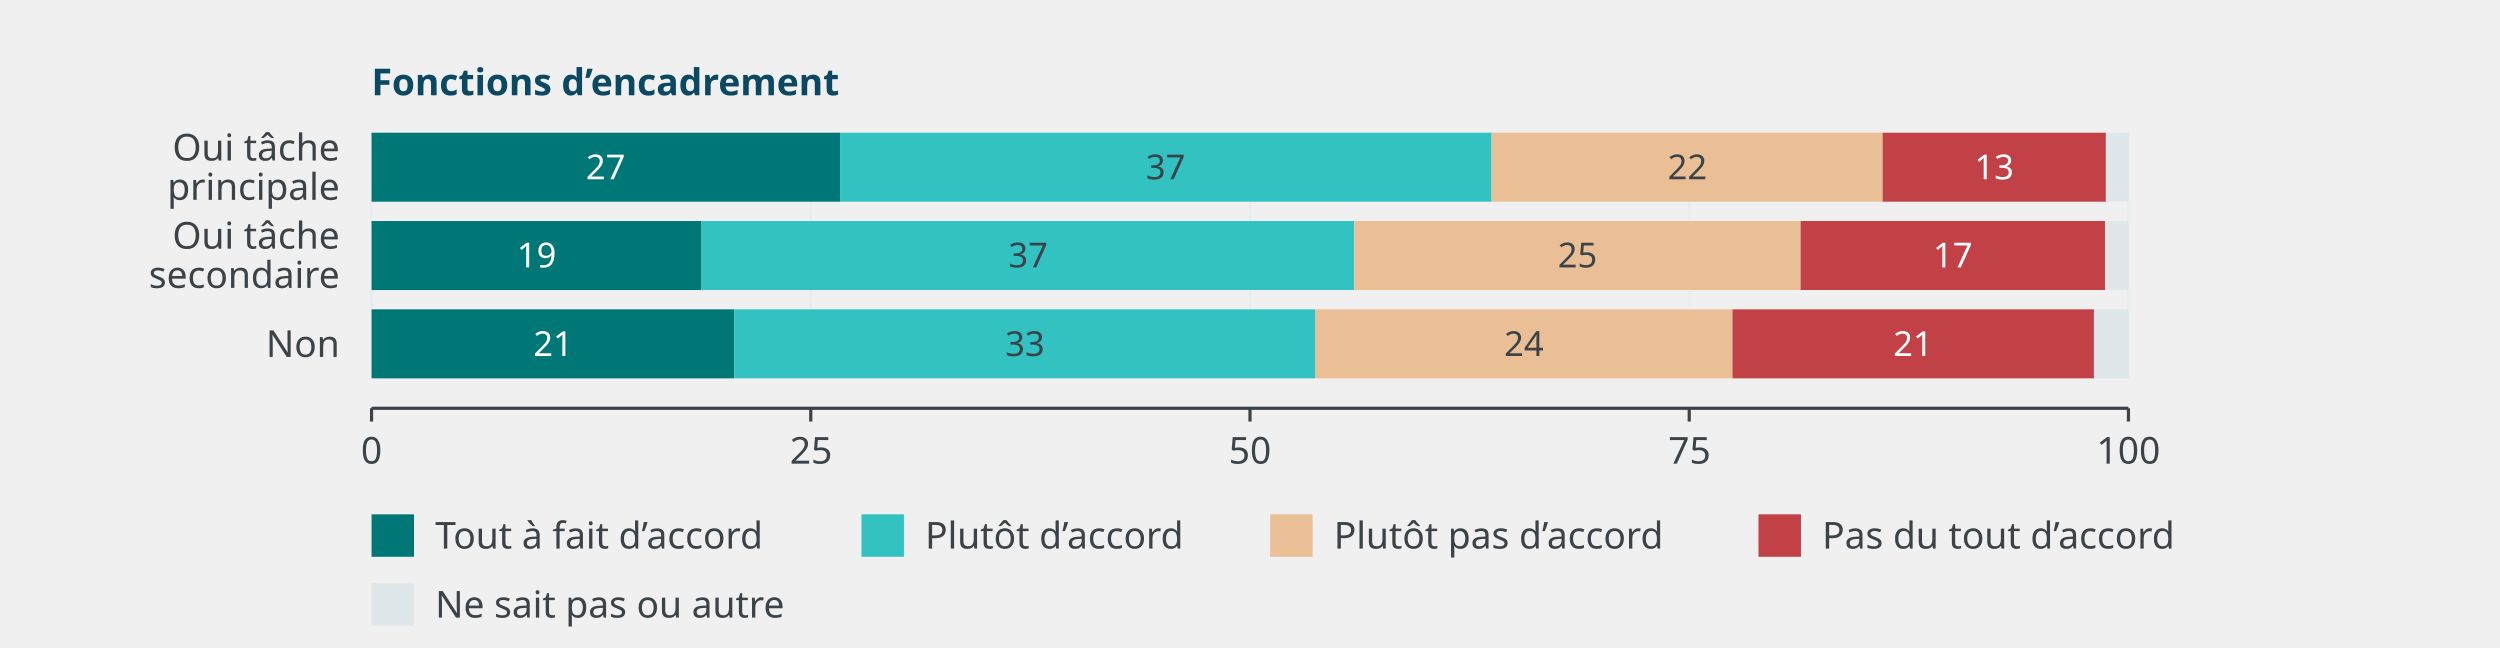
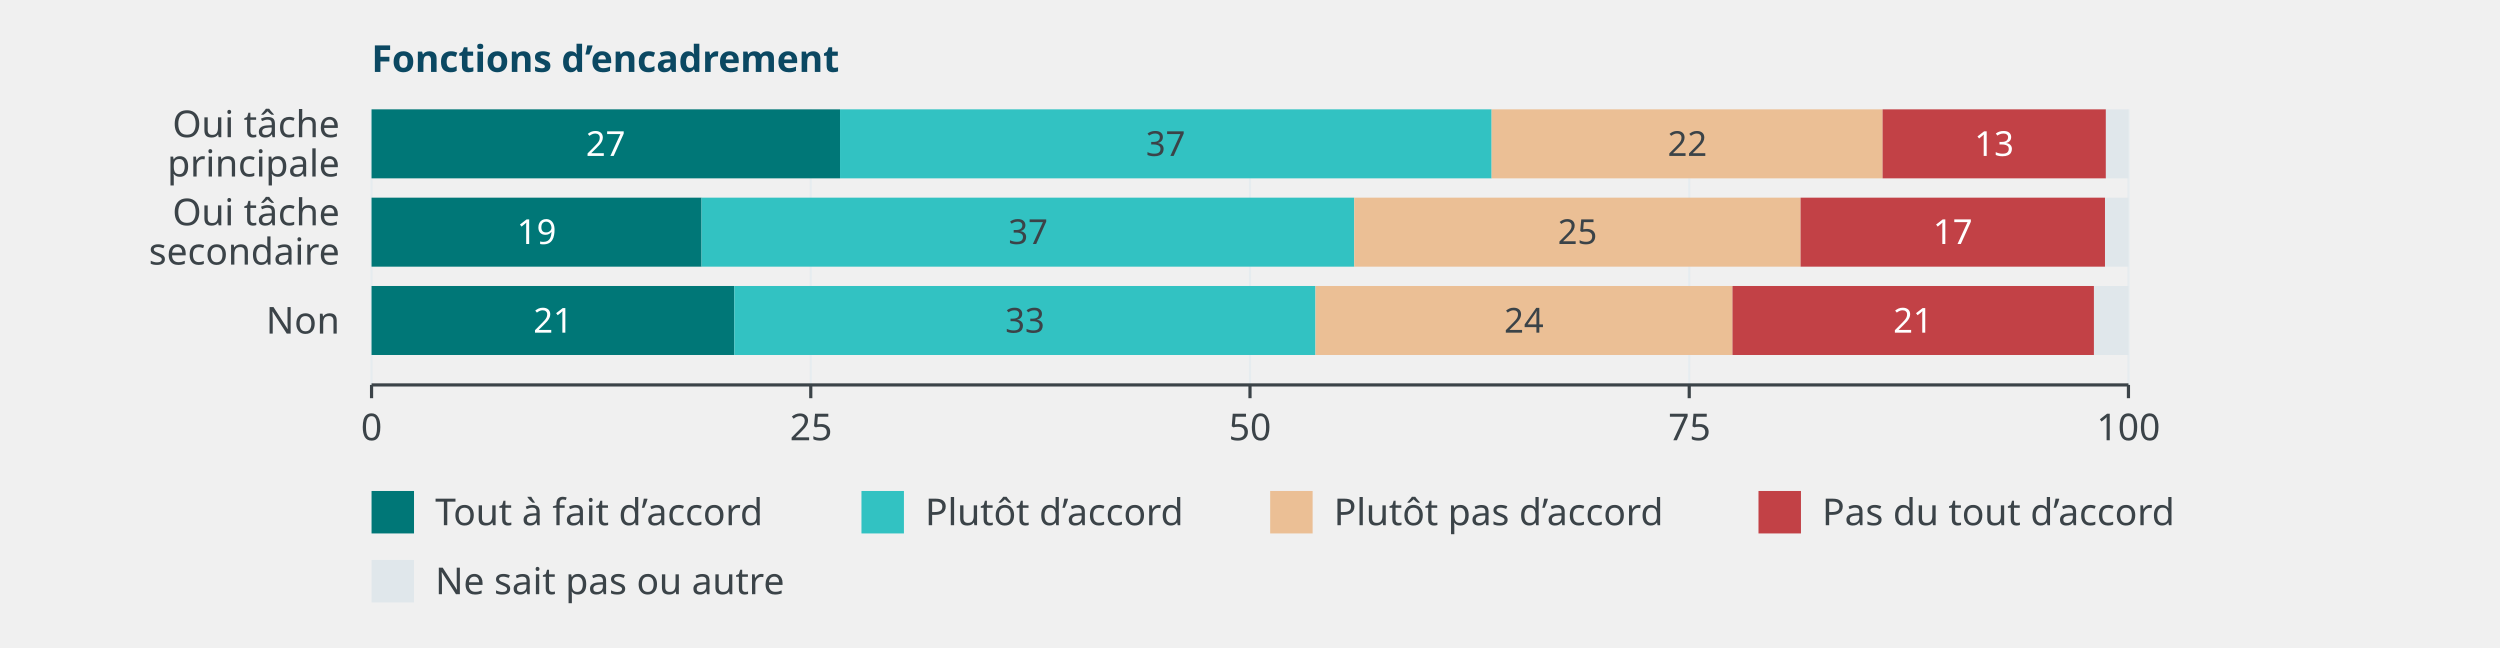
<svg xmlns="http://www.w3.org/2000/svg" width="471pt" height="122pt" viewBox="0 0 471 122" data-axe-x="70.0" data-fin-x="401.0">
-   <line x1="70" x2="70" y1="25.00" y2="71.28" stroke="#E6ECEF" stroke-width="0.4" />
-   <line x1="152.75" x2="152.75" y1="25.00" y2="71.28" stroke="#E6ECEF" stroke-width="0.4" />
-   <line x1="235.5" x2="235.5" y1="25.00" y2="71.28" stroke="#E6ECEF" stroke-width="0.4" />
-   <line x1="318.25" x2="318.25" y1="25.00" y2="71.28" stroke="#E6ECEF" stroke-width="0.4" />
-   <line x1="401" x2="401" y1="25.00" y2="71.28" stroke="#E6ECEF" stroke-width="0.4" />
-   <text x="70.0" y="15.5" dy="0.35em" text-anchor="start" font-family="Poppins-Bold, Poppins" font-weight="700" font-size="7" fill="#0B4862">Fonctions d’encadrement</text>
-   <rect x="70.00" y="25.00" width="88.26" height="13" fill="#007777" />
-   <text x="114.1" y="31.5" dy="0.35em" text-anchor="middle" font-family="Poppins-Regular, Poppins" font-size="6.5" fill="#FFFFFF">27</text>
-   <rect x="158.26" y="25.00" width="122.76" height="13" fill="#32C2C2" />
-   <text x="219.6" y="31.5" dy="0.35em" text-anchor="middle" font-family="Poppins-Regular, Poppins" font-size="6.5" fill="#3B4348">37</text>
-   <rect x="281.02" y="25.00" width="73.66" height="13" fill="#EBBF95" />
-   <text x="317.9" y="31.5" dy="0.35em" text-anchor="middle" font-family="Poppins-Regular, Poppins" font-size="6.5" fill="#3B4348">22</text>
-   <rect x="354.68" y="25.00" width="42.07" height="13" fill="#C24146" />
-   <text x="375.7" y="31.5" dy="0.35em" text-anchor="middle" font-family="Poppins-Regular, Poppins" font-size="6.5" fill="#FFFFFF">13</text>
-   <rect x="396.75" y="25.00" width="4.25" height="13" fill="#E0E7EB" />
-   <text x="64.0" y="27.8" dy="0.35em" text-anchor="end" font-family="Poppins-Regular, Poppins" font-size="7" fill="#3B4348">Oui tâche</text>
-   <text x="64.0" y="35.2" dy="0.35em" text-anchor="end" font-family="Poppins-Regular, Poppins" font-size="7" fill="#3B4348">principale</text>
-   <rect x="70.00" y="41.64" width="62.17" height="13" fill="#007777" />
-   <text x="101.1" y="48.1" dy="0.35em" text-anchor="middle" font-family="Poppins-Regular, Poppins" font-size="6.5" fill="#FFFFFF">19</text>
-   <rect x="132.17" y="41.64" width="122.97" height="13" fill="#32C2C2" />
-   <text x="193.7" y="48.1" dy="0.35em" text-anchor="middle" font-family="Poppins-Regular, Poppins" font-size="6.5" fill="#3B4348">37</text>
-   <rect x="255.14" y="41.64" width="84.09" height="13" fill="#EBBF95" />
-   <text x="297.2" y="48.1" dy="0.35em" text-anchor="middle" font-family="Poppins-Regular, Poppins" font-size="6.5" fill="#3B4348">25</text>
-   <rect x="339.23" y="41.64" width="57.35" height="13" fill="#C24146" />
-   <text x="367.9" y="48.1" dy="0.35em" text-anchor="middle" font-family="Poppins-Regular, Poppins" font-size="6.5" fill="#FFFFFF">17</text>
-   <rect x="396.58" y="41.64" width="4.42" height="13" fill="#E0E7EB" />
-   <text x="64.0" y="44.4" dy="0.35em" text-anchor="end" font-family="Poppins-Regular, Poppins" font-size="7" fill="#3B4348">Oui tâche</text>
-   <text x="64.0" y="51.8" dy="0.35em" text-anchor="end" font-family="Poppins-Regular, Poppins" font-size="7" fill="#3B4348">secondaire</text>
-   <rect x="70.00" y="58.28" width="68.34" height="13" fill="#007777" />
-   <text x="104.2" y="64.8" dy="0.35em" text-anchor="middle" font-family="Poppins-Regular, Poppins" font-size="6.5" fill="#FFFFFF">21</text>
-   <rect x="138.34" y="58.28" width="109.49" height="13" fill="#32C2C2" />
-   <text x="193.1" y="64.8" dy="0.35em" text-anchor="middle" font-family="Poppins-Regular, Poppins" font-size="6.5" fill="#3B4348">33</text>
-   <rect x="247.84" y="58.28" width="78.56" height="13" fill="#EBBF95" />
-   <text x="287.1" y="64.8" dy="0.35em" text-anchor="middle" font-family="Poppins-Regular, Poppins" font-size="6.5" fill="#3B4348">24</text>
-   <rect x="326.40" y="58.28" width="68.10" height="13" fill="#C24146" />
-   <text x="360.4" y="64.8" dy="0.35em" text-anchor="middle" font-family="Poppins-Regular, Poppins" font-size="6.5" fill="#FFFFFF">21</text>
-   <rect x="394.50" y="58.28" width="6.50" height="13" fill="#E0E7EB" />
-   <text x="64.0" y="64.8" dy="0.35em" text-anchor="end" font-family="Poppins-Regular, Poppins" font-size="7" fill="#3B4348">Non</text>
-   <line x1="70" x2="401" y1="76.92" y2="76.92" stroke="#3B4348" stroke-width="0.6" />
-   <line x1="70" x2="70" y1="76.92" y2="79.42" stroke="#3B4348" stroke-width="0.6" />
-   <text x="70.0" y="84.9" dy="0.35em" text-anchor="middle" font-family="Poppins-Regular, Poppins" font-size="7" fill="#3B4348">0</text>
-   <line x1="152.75" x2="152.75" y1="76.92" y2="79.42" stroke="#3B4348" stroke-width="0.6" />
-   <text x="152.8" y="84.9" dy="0.35em" text-anchor="middle" font-family="Poppins-Regular, Poppins" font-size="7" fill="#3B4348">25</text>
-   <line x1="235.5" x2="235.5" y1="76.92" y2="79.42" stroke="#3B4348" stroke-width="0.6" />
-   <text x="235.5" y="84.9" dy="0.35em" text-anchor="middle" font-family="Poppins-Regular, Poppins" font-size="7" fill="#3B4348">50</text>
-   <line x1="318.25" x2="318.25" y1="76.92" y2="79.42" stroke="#3B4348" stroke-width="0.6" />
-   <text x="318.3" y="84.9" dy="0.35em" text-anchor="middle" font-family="Poppins-Regular, Poppins" font-size="7" fill="#3B4348">75</text>
-   <line x1="401" x2="401" y1="76.92" y2="79.42" stroke="#3B4348" stroke-width="0.6" />
-   <text x="401.0" y="84.9" dy="0.35em" text-anchor="middle" font-family="Poppins-Regular, Poppins" font-size="7" fill="#3B4348">100</text>
-   <rect x="70.0" y="96.9" width="8" height="8" fill="#007777" />
-   <text x="82.0" y="100.9" dy="0.35em" text-anchor="start" font-family="Poppins-Regular, Poppins" font-size="7" fill="#3B4348">Tout à fait d’accord</text>
-   <rect x="162.3" y="96.9" width="8" height="8" fill="#32C2C2" />
-   <text x="174.3" y="100.9" dy="0.35em" text-anchor="start" font-family="Poppins-Regular, Poppins" font-size="7" fill="#3B4348">Plutôt d’accord</text>
-   <rect x="239.3" y="96.9" width="8" height="8" fill="#EBBF95" />
-   <text x="251.3" y="100.9" dy="0.35em" text-anchor="start" font-family="Poppins-Regular, Poppins" font-size="7" fill="#3B4348">Plutôt pas d’accord</text>
-   <rect x="331.3" y="96.9" width="8" height="8" fill="#C24146" />
-   <text x="343.3" y="100.9" dy="0.35em" text-anchor="start" font-family="Poppins-Regular, Poppins" font-size="7" fill="#3B4348">Pas du tout d’accord</text>
-   <rect x="70.0" y="109.9" width="8" height="8" fill="#E0E7EB" />
-   <text x="82.0" y="113.9" dy="0.35em" text-anchor="start" font-family="Poppins-Regular, Poppins" font-size="7" fill="#3B4348">Ne sait pas ou autre</text>
+   <g transform="translate(0,-4.4)">
+     <line x1="70" x2="70" y1="25.00" y2="76.92" stroke="#E6ECEF" stroke-width="0.4" />
+     <line x1="152.75" x2="152.75" y1="25.00" y2="76.92" stroke="#E6ECEF" stroke-width="0.4" />
+     <line x1="235.5" x2="235.5" y1="25.00" y2="76.92" stroke="#E6ECEF" stroke-width="0.4" />
+     <line x1="318.25" x2="318.25" y1="25.00" y2="76.92" stroke="#E6ECEF" stroke-width="0.4" />
+     <line x1="401" x2="401" y1="25.00" y2="76.92" stroke="#E6ECEF" stroke-width="0.4" />
+     <text x="70.0" y="15.5" dy="0.35em" text-anchor="start" font-family="Poppins-Bold, Poppins" font-weight="700" font-size="7" fill="#0B4862">Fonctions d’encadrement</text>
+     <rect x="70.00" y="25.00" width="88.26" height="13" fill="#007777" />
+     <text x="114.1" y="31.5" dy="0.35em" text-anchor="middle" font-family="Poppins-Regular, Poppins" font-size="6.5" fill="#FFFFFF">27</text>
+     <rect x="158.26" y="25.00" width="122.76" height="13" fill="#32C2C2" />
+     <text x="219.6" y="31.5" dy="0.35em" text-anchor="middle" font-family="Poppins-Regular, Poppins" font-size="6.5" fill="#3B4348">37</text>
+     <rect x="281.02" y="25.00" width="73.66" height="13" fill="#EBBF95" />
+     <text x="317.9" y="31.5" dy="0.35em" text-anchor="middle" font-family="Poppins-Regular, Poppins" font-size="6.5" fill="#3B4348">22</text>
+     <rect x="354.68" y="25.00" width="42.07" height="13" fill="#C24146" />
+     <text x="375.7" y="31.5" dy="0.35em" text-anchor="middle" font-family="Poppins-Regular, Poppins" font-size="6.5" fill="#FFFFFF">13</text>
+     <rect x="396.75" y="25.00" width="4.25" height="13" fill="#E0E7EB" />
+     <text x="64.0" y="27.8" dy="0.35em" text-anchor="end" font-family="Poppins-Regular, Poppins" font-size="7" fill="#3B4348">Oui tâche</text>
+     <text x="64.0" y="35.2" dy="0.35em" text-anchor="end" font-family="Poppins-Regular, Poppins" font-size="7" fill="#3B4348">principale</text>
+     <rect x="70.00" y="41.64" width="62.17" height="13" fill="#007777" />
+     <text x="101.1" y="48.1" dy="0.35em" text-anchor="middle" font-family="Poppins-Regular, Poppins" font-size="6.5" fill="#FFFFFF">19</text>
+     <rect x="132.17" y="41.64" width="122.97" height="13" fill="#32C2C2" />
+     <text x="193.7" y="48.1" dy="0.35em" text-anchor="middle" font-family="Poppins-Regular, Poppins" font-size="6.5" fill="#3B4348">37</text>
+     <rect x="255.14" y="41.64" width="84.09" height="13" fill="#EBBF95" />
+     <text x="297.2" y="48.1" dy="0.35em" text-anchor="middle" font-family="Poppins-Regular, Poppins" font-size="6.5" fill="#3B4348">25</text>
+     <rect x="339.23" y="41.64" width="57.35" height="13" fill="#C24146" />
+     <text x="367.9" y="48.1" dy="0.35em" text-anchor="middle" font-family="Poppins-Regular, Poppins" font-size="6.5" fill="#FFFFFF">17</text>
+     <rect x="396.58" y="41.64" width="4.42" height="13" fill="#E0E7EB" />
+     <text x="64.0" y="44.4" dy="0.35em" text-anchor="end" font-family="Poppins-Regular, Poppins" font-size="7" fill="#3B4348">Oui tâche</text>
+     <text x="64.0" y="51.8" dy="0.35em" text-anchor="end" font-family="Poppins-Regular, Poppins" font-size="7" fill="#3B4348">secondaire</text>
+     <rect x="70.00" y="58.28" width="68.34" height="13" fill="#007777" />
+     <text x="104.2" y="64.8" dy="0.35em" text-anchor="middle" font-family="Poppins-Regular, Poppins" font-size="6.5" fill="#FFFFFF">21</text>
+     <rect x="138.34" y="58.28" width="109.49" height="13" fill="#32C2C2" />
+     <text x="193.1" y="64.8" dy="0.35em" text-anchor="middle" font-family="Poppins-Regular, Poppins" font-size="6.5" fill="#3B4348">33</text>
+     <rect x="247.84" y="58.28" width="78.56" height="13" fill="#EBBF95" />
+     <text x="287.1" y="64.8" dy="0.35em" text-anchor="middle" font-family="Poppins-Regular, Poppins" font-size="6.5" fill="#3B4348">24</text>
+     <rect x="326.40" y="58.28" width="68.10" height="13" fill="#C24146" />
+     <text x="360.4" y="64.8" dy="0.35em" text-anchor="middle" font-family="Poppins-Regular, Poppins" font-size="6.5" fill="#FFFFFF">21</text>
+     <rect x="394.50" y="58.28" width="6.50" height="13" fill="#E0E7EB" />
+     <text x="64.0" y="64.8" dy="0.35em" text-anchor="end" font-family="Poppins-Regular, Poppins" font-size="7" fill="#3B4348">Non</text>
+     <line x1="70" x2="401" y1="76.92" y2="76.92" stroke="#3B4348" stroke-width="0.6" />
+     <line x1="70" x2="70" y1="76.92" y2="79.42" stroke="#3B4348" stroke-width="0.6" />
+     <text x="70.0" y="84.9" dy="0.35em" text-anchor="middle" font-family="Poppins-Regular, Poppins" font-size="7" fill="#3B4348">0</text>
+     <line x1="152.75" x2="152.75" y1="76.92" y2="79.42" stroke="#3B4348" stroke-width="0.6" />
+     <text x="152.8" y="84.9" dy="0.35em" text-anchor="middle" font-family="Poppins-Regular, Poppins" font-size="7" fill="#3B4348">25</text>
+     <line x1="235.5" x2="235.5" y1="76.92" y2="79.42" stroke="#3B4348" stroke-width="0.6" />
+     <text x="235.5" y="84.9" dy="0.35em" text-anchor="middle" font-family="Poppins-Regular, Poppins" font-size="7" fill="#3B4348">50</text>
+     <line x1="318.25" x2="318.25" y1="76.92" y2="79.42" stroke="#3B4348" stroke-width="0.6" />
+     <text x="318.3" y="84.9" dy="0.35em" text-anchor="middle" font-family="Poppins-Regular, Poppins" font-size="7" fill="#3B4348">75</text>
+     <line x1="401" x2="401" y1="76.92" y2="79.42" stroke="#3B4348" stroke-width="0.6" />
+     <text x="401.0" y="84.9" dy="0.35em" text-anchor="middle" font-family="Poppins-Regular, Poppins" font-size="7" fill="#3B4348">100</text>
+     <rect x="70.0" y="96.9" width="8" height="8" fill="#007777" />
+     <text x="82.0" y="100.9" dy="0.35em" text-anchor="start" font-family="Poppins-Regular, Poppins" font-size="7" fill="#3B4348">Tout à fait d’accord</text>
+     <rect x="162.3" y="96.9" width="8" height="8" fill="#32C2C2" />
+     <text x="174.3" y="100.9" dy="0.35em" text-anchor="start" font-family="Poppins-Regular, Poppins" font-size="7" fill="#3B4348">Plutôt d’accord</text>
+     <rect x="239.3" y="96.9" width="8" height="8" fill="#EBBF95" />
+     <text x="251.3" y="100.9" dy="0.35em" text-anchor="start" font-family="Poppins-Regular, Poppins" font-size="7" fill="#3B4348">Plutôt pas d’accord</text>
+     <rect x="331.3" y="96.9" width="8" height="8" fill="#C24146" />
+     <text x="343.3" y="100.9" dy="0.35em" text-anchor="start" font-family="Poppins-Regular, Poppins" font-size="7" fill="#3B4348">Pas du tout d’accord</text>
+     <rect x="70.0" y="109.9" width="8" height="8" fill="#E0E7EB" />
+     <text x="82.0" y="113.9" dy="0.35em" text-anchor="start" font-family="Poppins-Regular, Poppins" font-size="7" fill="#3B4348">Ne sait pas ou autre</text>
+   </g>
</svg>
